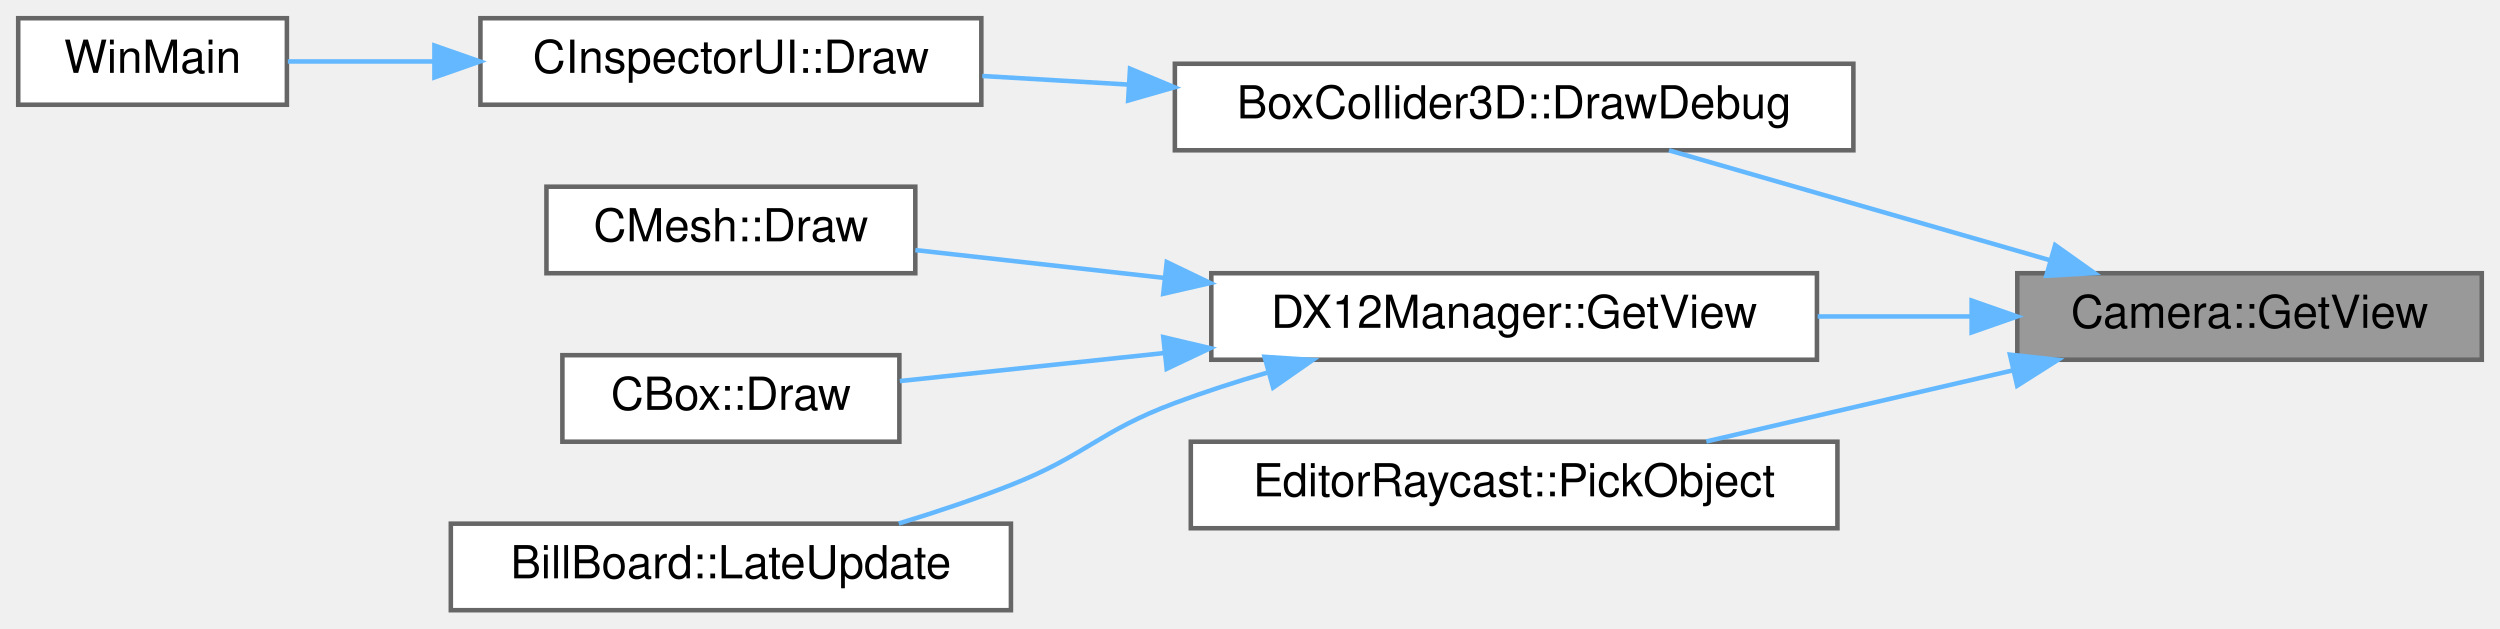
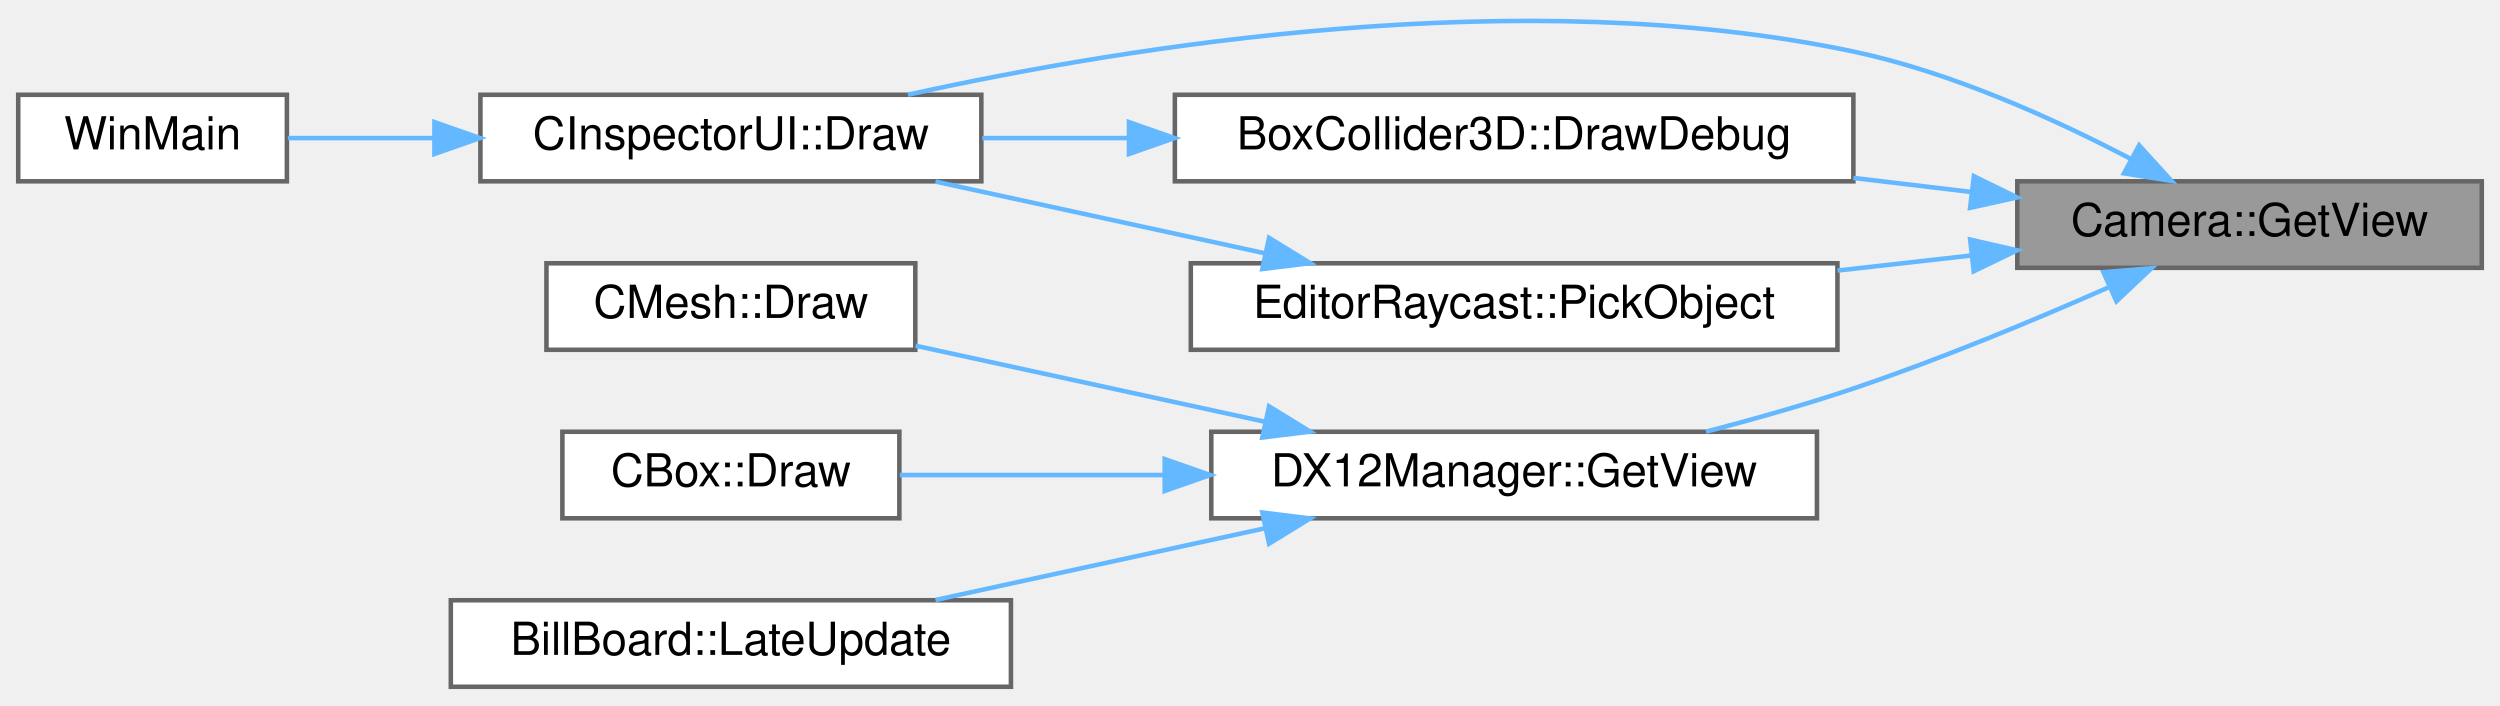
- <svg xmlns="http://www.w3.org/2000/svg" xmlns:xlink="http://www.w3.org/1999/xlink" width="549pt" height="138pt" viewBox="0.00 0.00 549.00 138.00">
-   <g id="graph0" class="graph" transform="scale(1 1) rotate(0) translate(4 134)">
+ <svg xmlns="http://www.w3.org/2000/svg" xmlns:xlink="http://www.w3.org/1999/xlink" width="549pt" height="155pt" viewBox="0.00 0.00 549.00 154.63">
+   <g id="graph0" class="graph" transform="scale(1 1) rotate(0) translate(4 150.63)">
    <g id="Node000001" class="node">
      <g id="a_Node000001">
        <a xlink:title=" ">
-           <polygon fill="#999999" stroke="#666666" points="541,-74 439,-74 439,-55 541,-55 541,-74" />
-           <text text-anchor="middle" x="490" y="-62" font-family="Helvetica,sans-Serif" font-size="10.00">Camera::GetView</text>
+           <polygon fill="#999999" stroke="#666666" points="541,-111 439,-111 439,-92 541,-92 541,-111" />
+           <text text-anchor="middle" x="490" y="-99" font-family="Helvetica,sans-Serif" font-size="10.00">Camera::GetView</text>
        </a>
      </g>
    </g>
    <g id="Node000002" class="node">
      <g id="a_Node000002">
-         <a xlink:href="classBoxCollider3D.html#a2113c9ab9aae732fb91b2486425323c4" target="_top" xlink:title=" ">
-           <polygon fill="white" stroke="#666666" points="403,-120 254,-120 254,-101 403,-101 403,-120" />
-           <text text-anchor="middle" x="328.5" y="-108" font-family="Helvetica,sans-Serif" font-size="10.00">BoxCollider3D::DrawDebug</text>
+         <a xlink:href="classCInspectorUI.html#af7b8c5d7cc17a5cd5fc261b151a1da07" target="_top" xlink:title=" ">
+           <polygon fill="white" stroke="#666666" points="211.5,-130 101.5,-130 101.5,-111 211.5,-111 211.5,-130" />
+           <text text-anchor="middle" x="156.5" y="-118" font-family="Helvetica,sans-Serif" font-size="10.00">CInspectorUI::Draw</text>
        </a>
      </g>
    </g>
    <g id="edge1_Node000001_Node000002" class="edge">
      <g id="a_edge1_Node000001_Node000002">
        <a xlink:title=" ">
-           <path fill="none" stroke="#63b8ff" d="M446.25,-76.83C419.95,-84.41 386.77,-93.98 362.51,-100.98" />
-           <polygon fill="#63b8ff" stroke="#63b8ff" points="447.31,-80.17 455.95,-74.03 445.37,-73.44 447.31,-80.17" />
+           <path fill="none" stroke="#63b8ff" d="M463.82,-115.97C447.16,-124.69 424.49,-134.96 403,-139.5 330.64,-154.77 243.96,-140.73 195.37,-130.01" />
+           <polygon fill="#63b8ff" stroke="#63b8ff" points="465.75,-118.91 472.88,-111.07 462.42,-112.75 465.75,-118.91" />
+         </a>
+       </g>
+     </g>
+     <g id="Node000004" class="node">
+       <g id="a_Node000004">
+         <a xlink:href="classBoxCollider3D.html#a2113c9ab9aae732fb91b2486425323c4" target="_top" xlink:title=" ">
+           <polygon fill="white" stroke="#666666" points="403,-130 254,-130 254,-111 403,-111 403,-130" />
+           <text text-anchor="middle" x="328.5" y="-118" font-family="Helvetica,sans-Serif" font-size="10.00">BoxCollider3D::DrawDebug</text>
+         </a>
+       </g>
+     </g>
+     <g id="edge3_Node000001_Node000004" class="edge">
+       <g id="a_edge3_Node000001_Node000004">
+         <a xlink:title=" ">
+           <path fill="none" stroke="#63b8ff" d="M428.86,-108.66C420.42,-109.67 411.66,-110.71 403.01,-111.74" />
+           <polygon fill="#63b8ff" stroke="#63b8ff" points="429.46,-112.12 438.97,-107.46 428.63,-105.17 429.46,-112.12" />
        </a>
      </g>
    </g>
    <g id="Node000005" class="node">
      <g id="a_Node000005">
        <a xlink:href="classDX12Manager.html#a74b86149b3f2436b08f225f66198a8bc" target="_top" xlink:title=" ">
-           <polygon fill="white" stroke="#666666" points="395,-74 262,-74 262,-55 395,-55 395,-74" />
-           <text text-anchor="middle" x="328.5" y="-62" font-family="Helvetica,sans-Serif" font-size="10.00">DX12Manager::GetView</text>
+           <polygon fill="white" stroke="#666666" points="395,-56 262,-56 262,-37 395,-37 395,-56" />
+           <text text-anchor="middle" x="328.5" y="-44" font-family="Helvetica,sans-Serif" font-size="10.00">DX12Manager::GetView</text>
        </a>
      </g>
    </g>
-     <g id="edge4_Node000001_Node000005" class="edge">
-       <g id="a_edge4_Node000001_Node000005">
+     <g id="edge5_Node000001_Node000005" class="edge">
+       <g id="a_edge5_Node000001_Node000005">
        <a xlink:title=" ">
-           <path fill="none" stroke="#63b8ff" d="M428.66,-64.5C417.72,-64.5 406.25,-64.5 395.16,-64.5" />
-           <polygon fill="#63b8ff" stroke="#63b8ff" points="428.97,-68 438.97,-64.5 428.97,-61 428.97,-68" />
+           <path fill="none" stroke="#63b8ff" d="M458.92,-87.66C442.59,-80.46 421.93,-71.87 403,-65.5 392.63,-62.01 381.26,-58.79 370.63,-56.02" />
+           <polygon fill="#63b8ff" stroke="#63b8ff" points="457.91,-91.04 468.47,-91.92 460.76,-84.65 457.91,-91.04" />
        </a>
      </g>
    </g>
    <g id="Node000009" class="node">
      <g id="a_Node000009">
        <a xlink:href="classEditorRaycast.html#a610ac4666d1f40176643facd866464ac" target="_top" xlink:title=" ">
-           <polygon fill="white" stroke="#666666" points="399.5,-37 257.5,-37 257.5,-18 399.5,-18 399.5,-37" />
-           <text text-anchor="middle" x="328.5" y="-25" font-family="Helvetica,sans-Serif" font-size="10.00">EditorRaycast::PickObject</text>
+           <polygon fill="white" stroke="#666666" points="399.5,-93 257.5,-93 257.5,-74 399.5,-74 399.5,-93" />
+           <text text-anchor="middle" x="328.5" y="-81" font-family="Helvetica,sans-Serif" font-size="10.00">EditorRaycast::PickObject</text>
        </a>
      </g>
    </g>
-     <g id="edge8_Node000001_Node000009" class="edge">
-       <g id="a_edge8_Node000001_Node000009">
+     <g id="edge9_Node000001_Node000009" class="edge">
+       <g id="a_edge9_Node000001_Node000009">
        <a xlink:title=" ">
-           <path fill="none" stroke="#63b8ff" d="M438.18,-52.71C416.41,-47.66 391.3,-41.84 370.71,-37.06" />
-           <polygon fill="#63b8ff" stroke="#63b8ff" points="437.39,-56.12 447.92,-54.97 438.97,-49.3 437.39,-56.12" />
+           <path fill="none" stroke="#63b8ff" d="M428.78,-94.7C419.23,-93.63 409.27,-92.5 399.51,-91.4" />
+           <polygon fill="#63b8ff" stroke="#63b8ff" points="428.64,-98.21 438.97,-95.85 429.43,-91.25 428.64,-98.21" />
        </a>
      </g>
    </g>
    <g id="Node000003" class="node">
      <g id="a_Node000003">
-         <a xlink:href="classCInspectorUI.html#af7b8c5d7cc17a5cd5fc261b151a1da07" target="_top" xlink:title=" ">
-           <polygon fill="white" stroke="#666666" points="211.5,-130 101.5,-130 101.5,-111 211.5,-111 211.5,-130" />
-           <text text-anchor="middle" x="156.5" y="-118" font-family="Helvetica,sans-Serif" font-size="10.00">CInspectorUI::Draw</text>
+         <a xlink:href="main_8cpp.html#af7c10ff064e89595606222f0641ffade" target="_top" xlink:title=" ">
+           <polygon fill="white" stroke="#666666" points="59,-130 0,-130 0,-111 59,-111 59,-130" />
+           <text text-anchor="middle" x="29.5" y="-118" font-family="Helvetica,sans-Serif" font-size="10.00">WinMain</text>
        </a>
      </g>
    </g>
    <g id="edge2_Node000002_Node000003" class="edge">
      <g id="a_edge2_Node000002_Node000003">
        <a xlink:title=" ">
-           <path fill="none" stroke="#63b8ff" d="M243.9,-115.42C232.96,-116.06 221.99,-116.71 211.71,-117.31" />
-           <polygon fill="#63b8ff" stroke="#63b8ff" points="244.15,-118.91 253.92,-114.83 243.74,-111.92 244.15,-118.91" />
+           <path fill="none" stroke="#63b8ff" d="M91.13,-120.5C79.93,-120.5 68.81,-120.5 59.21,-120.5" />
+           <polygon fill="#63b8ff" stroke="#63b8ff" points="91.4,-124 101.4,-120.5 91.4,-117 91.4,-124" />
        </a>
      </g>
    </g>
-     <g id="Node000004" class="node">
-       <g id="a_Node000004">
-         <a xlink:href="main_8cpp.html#af7c10ff064e89595606222f0641ffade" target="_top" xlink:title=" ">
-           <polygon fill="white" stroke="#666666" points="59,-130 0,-130 0,-111 59,-111 59,-130" />
-           <text text-anchor="middle" x="29.5" y="-118" font-family="Helvetica,sans-Serif" font-size="10.00">WinMain</text>
-         </a>
-       </g>
-     </g>
-     <g id="edge3_Node000003_Node000004" class="edge">
-       <g id="a_edge3_Node000003_Node000004">
+     <g id="edge4_Node000004_Node000002" class="edge">
+       <g id="a_edge4_Node000004_Node000002">
        <a xlink:title=" ">
-           <path fill="none" stroke="#63b8ff" d="M91.13,-120.5C79.93,-120.5 68.81,-120.5 59.21,-120.5" />
-           <polygon fill="#63b8ff" stroke="#63b8ff" points="91.4,-124 101.4,-120.5 91.4,-117 91.4,-124" />
+           <path fill="none" stroke="#63b8ff" d="M243.9,-120.5C232.96,-120.5 221.99,-120.5 211.71,-120.5" />
+           <polygon fill="#63b8ff" stroke="#63b8ff" points="243.92,-124 253.92,-120.5 243.92,-117 243.92,-124" />
        </a>
      </g>
    </g>
    <g id="Node000006" class="node">
      <g id="a_Node000006">
        <a xlink:href="classCMesh.html#ad667241354ad04cdbdab3bea2b706302" target="_top" xlink:title=" ">
          <polygon fill="white" stroke="#666666" points="197,-93 116,-93 116,-74 197,-74 197,-93" />
          <text text-anchor="middle" x="156.5" y="-81" font-family="Helvetica,sans-Serif" font-size="10.00">CMesh::Draw</text>
        </a>
      </g>
    </g>
-     <g id="edge5_Node000005_Node000006" class="edge">
-       <g id="a_edge5_Node000005_Node000006">
+     <g id="edge6_Node000005_Node000006" class="edge">
+       <g id="a_edge6_Node000005_Node000006">
        <a xlink:title=" ">
-           <path fill="none" stroke="#63b8ff" d="M251.68,-72.97C232.8,-75.08 213.32,-77.26 197,-79.08" />
-           <polygon fill="#63b8ff" stroke="#63b8ff" points="252.22,-76.44 261.77,-71.85 251.45,-69.48 252.22,-76.44" />
+           <path fill="none" stroke="#63b8ff" d="M273.71,-58.21C248.86,-63.62 219.87,-69.93 197.06,-74.89" />
+           <polygon fill="#63b8ff" stroke="#63b8ff" points="274.69,-61.58 283.72,-56.03 273.21,-54.74 274.69,-61.58" />
        </a>
      </g>
    </g>
    <g id="Node000007" class="node">
      <g id="a_Node000007">
        <a xlink:href="classCBox.html#a950e272544001ca245cbfc3d58441df0" target="_top" xlink:title=" ">
          <polygon fill="white" stroke="#666666" points="193.5,-56 119.5,-56 119.5,-37 193.5,-37 193.5,-56" />
          <text text-anchor="middle" x="156.5" y="-44" font-family="Helvetica,sans-Serif" font-size="10.00">CBox::Draw</text>
        </a>
      </g>
    </g>
-     <g id="edge6_Node000005_Node000007" class="edge">
-       <g id="a_edge6_Node000005_Node000007">
+     <g id="edge7_Node000005_Node000007" class="edge">
+       <g id="a_edge7_Node000005_Node000007">
        <a xlink:title=" ">
-           <path fill="none" stroke="#63b8ff" d="M251.62,-56.47C231.43,-54.33 210.55,-52.12 193.6,-50.32" />
-           <polygon fill="#63b8ff" stroke="#63b8ff" points="251.46,-59.97 261.77,-57.54 252.2,-53.01 251.46,-59.97" />
+           <path fill="none" stroke="#63b8ff" d="M251.62,-46.5C231.43,-46.5 210.55,-46.5 193.6,-46.5" />
+           <polygon fill="#63b8ff" stroke="#63b8ff" points="251.77,-50 261.77,-46.5 251.77,-43 251.77,-50" />
        </a>
      </g>
    </g>
    <g id="Node000008" class="node">
      <g id="a_Node000008">
        <a xlink:href="classBillBoard.html#ada1914e63a1568fe3866be608cf09b4e" target="_top" xlink:title=" ">
          <polygon fill="white" stroke="#666666" points="218,-19 95,-19 95,0 218,0 218,-19" />
          <text text-anchor="middle" x="156.5" y="-7" font-family="Helvetica,sans-Serif" font-size="10.00">BillBoard::LateUpdate</text>
        </a>
      </g>
    </g>
-     <g id="edge7_Node000005_Node000008" class="edge">
-       <g id="a_edge7_Node000005_Node000008">
+     <g id="edge8_Node000005_Node000008" class="edge">
+       <g id="a_edge8_Node000005_Node000008">
        <a xlink:title=" ">
-           <path fill="none" stroke="#63b8ff" d="M274.25,-52.16C267.37,-50.15 260.47,-47.92 254,-45.5 237.25,-39.23 234.64,-34.08 218,-27.5 210.15,-24.4 201.55,-21.53 193.36,-19.04" />
-           <polygon fill="#63b8ff" stroke="#63b8ff" points="273.7,-55.64 284.28,-54.95 275.58,-48.89 273.7,-55.64" />
+           <path fill="none" stroke="#63b8ff" d="M273.65,-34.78C250.37,-29.71 223.47,-23.86 201.43,-19.06" />
+           <polygon fill="#63b8ff" stroke="#63b8ff" points="273.21,-38.26 283.72,-36.97 274.69,-31.42 273.21,-38.26" />
+         </a>
+       </g>
+     </g>
+     <g id="edge10_Node000009_Node000002" class="edge">
+       <g id="a_edge10_Node000009_Node000002">
+         <a xlink:title=" ">
+           <path fill="none" stroke="#63b8ff" d="M273.65,-95.22C250.37,-100.29 223.47,-106.14 201.43,-110.94" />
+           <polygon fill="#63b8ff" stroke="#63b8ff" points="274.69,-98.58 283.72,-93.03 273.21,-91.74 274.69,-98.58" />
        </a>
      </g>
    </g>
  </g>
</svg>
